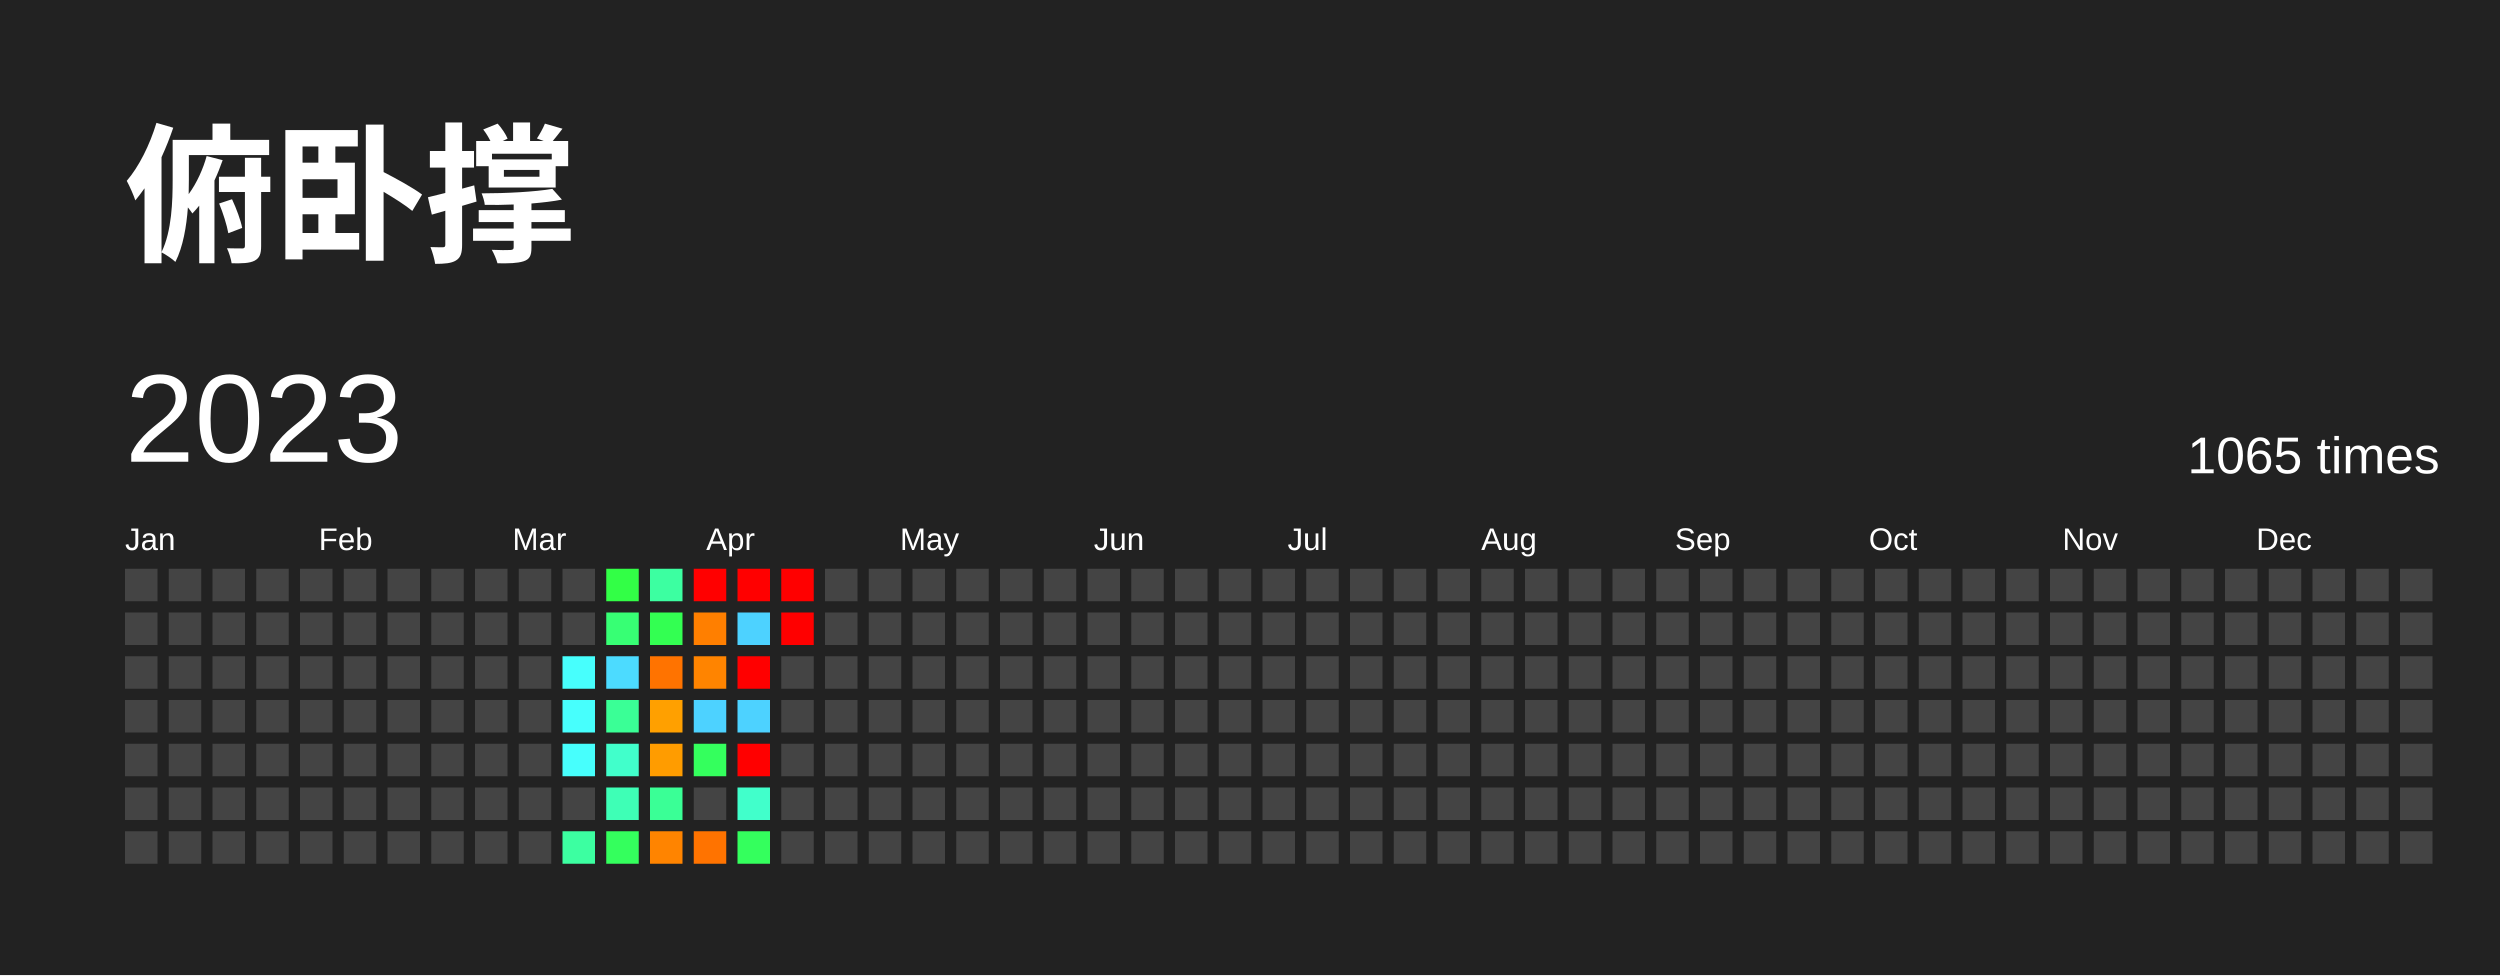
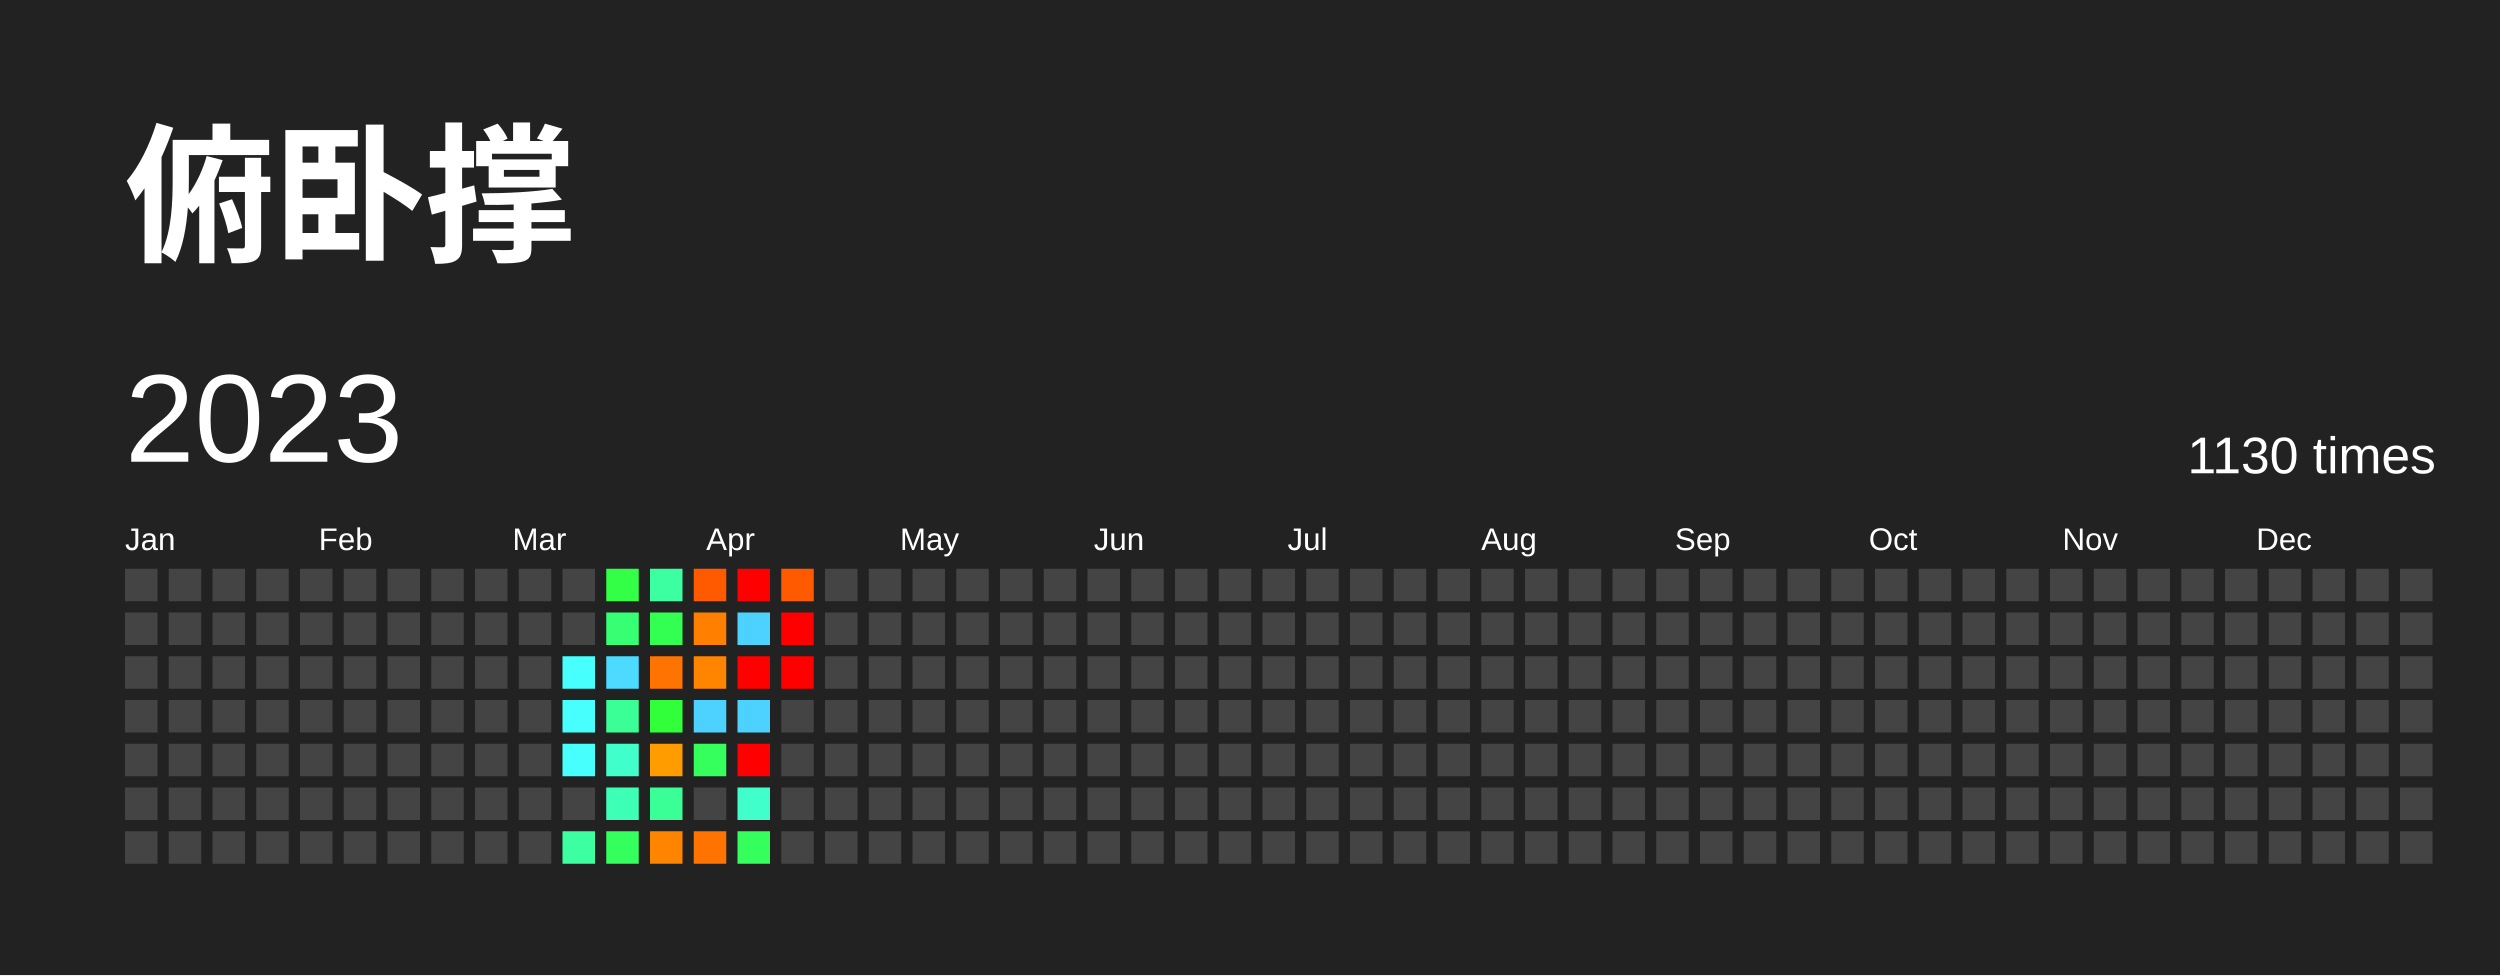
<svg xmlns="http://www.w3.org/2000/svg" baseProfile="full" height="78mm" version="1.1" viewBox="0,0,200,78" width="200mm">
  <defs />
  <rect fill="#222222" height="78" width="200" x="0" y="0" />
  <text fill="#FFFFFF" style="font-size:12px; font-family:Arial; font-weight:bold;" x="10" y="20">俯卧撑</text>
  <text dominant-baseline="hanging" fill="#FFFFFF" style="font-size:10.0px; font-family:Arial;" x="10" y="30">2023</text>
-   <text dominant-baseline="hanging" fill="#FFFFFF" style="font-size:4.125px; font-family:Arial;" x="175" y="35">1065 times</text>
+   <text dominant-baseline="hanging" fill="#FFFFFF" style="font-size:4.125px; font-family:Arial;" x="175" y="35">1130 times</text>
  <text fill="#FFFFFF" style="font-size:2.5px; font-family:Arial" x="10.0" y="44">Jan</text>
  <text fill="#FFFFFF" style="font-size:2.5px; font-family:Arial" x="25.5" y="44">Feb</text>
  <text fill="#FFFFFF" style="font-size:2.5px; font-family:Arial" x="41.0" y="44">Mar</text>
  <text fill="#FFFFFF" style="font-size:2.5px; font-family:Arial" x="56.5" y="44">Apr</text>
  <text fill="#FFFFFF" style="font-size:2.5px; font-family:Arial" x="72.0" y="44">May</text>
  <text fill="#FFFFFF" style="font-size:2.5px; font-family:Arial" x="87.5" y="44">Jun</text>
  <text fill="#FFFFFF" style="font-size:2.5px; font-family:Arial" x="103.0" y="44">Jul</text>
  <text fill="#FFFFFF" style="font-size:2.5px; font-family:Arial" x="118.5" y="44">Aug</text>
  <text fill="#FFFFFF" style="font-size:2.5px; font-family:Arial" x="134.0" y="44">Sep</text>
  <text fill="#FFFFFF" style="font-size:2.5px; font-family:Arial" x="149.5" y="44">Oct</text>
  <text fill="#FFFFFF" style="font-size:2.5px; font-family:Arial" x="165.0" y="44">Nov</text>
  <text fill="#FFFFFF" style="font-size:2.5px; font-family:Arial" x="180.5" y="44">Dec</text>
  <rect fill="#444444" height="2.6" width="2.6" x="10.0" y="45.5" />
  <rect fill="#444444" height="2.6" width="2.6" x="10.0" y="49.0" />
  <rect fill="#444444" height="2.6" width="2.6" x="10.0" y="52.5" />
  <rect fill="#444444" height="2.6" width="2.6" x="10.0" y="56.0" />
  <rect fill="#444444" height="2.6" width="2.6" x="10.0" y="59.5" />
  <rect fill="#444444" height="2.6" width="2.6" x="10.0" y="63.0" />
  <rect fill="#444444" height="2.6" width="2.6" x="10.0" y="66.5" />
  <rect fill="#444444" height="2.6" width="2.6" x="13.5" y="45.5" />
  <rect fill="#444444" height="2.6" width="2.6" x="13.5" y="49.0" />
  <rect fill="#444444" height="2.6" width="2.6" x="13.5" y="52.5" />
  <rect fill="#444444" height="2.6" width="2.6" x="13.5" y="56.0" />
  <rect fill="#444444" height="2.6" width="2.6" x="13.5" y="59.5" />
  <rect fill="#444444" height="2.6" width="2.6" x="13.5" y="63.0" />
  <rect fill="#444444" height="2.6" width="2.6" x="13.5" y="66.5" />
  <rect fill="#444444" height="2.6" width="2.6" x="17.0" y="45.5" />
  <rect fill="#444444" height="2.6" width="2.6" x="17.0" y="49.0" />
  <rect fill="#444444" height="2.6" width="2.6" x="17.0" y="52.5" />
  <rect fill="#444444" height="2.6" width="2.6" x="17.0" y="56.0" />
  <rect fill="#444444" height="2.6" width="2.6" x="17.0" y="59.5" />
  <rect fill="#444444" height="2.6" width="2.6" x="17.0" y="63.0" />
  <rect fill="#444444" height="2.6" width="2.6" x="17.0" y="66.5" />
  <rect fill="#444444" height="2.6" width="2.6" x="20.5" y="45.5" />
  <rect fill="#444444" height="2.6" width="2.6" x="20.5" y="49.0" />
  <rect fill="#444444" height="2.6" width="2.6" x="20.5" y="52.5" />
  <rect fill="#444444" height="2.6" width="2.6" x="20.5" y="56.0" />
  <rect fill="#444444" height="2.6" width="2.6" x="20.5" y="59.5" />
  <rect fill="#444444" height="2.6" width="2.6" x="20.5" y="63.0" />
  <rect fill="#444444" height="2.6" width="2.6" x="20.5" y="66.5" />
  <rect fill="#444444" height="2.6" width="2.6" x="24.0" y="45.5" />
  <rect fill="#444444" height="2.6" width="2.6" x="24.0" y="49.0" />
  <rect fill="#444444" height="2.6" width="2.6" x="24.0" y="52.5" />
  <rect fill="#444444" height="2.6" width="2.6" x="24.0" y="56.0" />
  <rect fill="#444444" height="2.6" width="2.6" x="24.0" y="59.5" />
  <rect fill="#444444" height="2.6" width="2.6" x="24.0" y="63.0" />
  <rect fill="#444444" height="2.6" width="2.6" x="24.0" y="66.5" />
  <rect fill="#444444" height="2.6" width="2.6" x="27.5" y="45.5" />
  <rect fill="#444444" height="2.6" width="2.6" x="27.5" y="49.0" />
  <rect fill="#444444" height="2.6" width="2.6" x="27.5" y="52.5" />
  <rect fill="#444444" height="2.6" width="2.6" x="27.5" y="56.0" />
  <rect fill="#444444" height="2.6" width="2.6" x="27.5" y="59.5" />
  <rect fill="#444444" height="2.6" width="2.6" x="27.5" y="63.0" />
  <rect fill="#444444" height="2.6" width="2.6" x="27.5" y="66.5" />
  <rect fill="#444444" height="2.6" width="2.6" x="31.0" y="45.5" />
  <rect fill="#444444" height="2.6" width="2.6" x="31.0" y="49.0" />
  <rect fill="#444444" height="2.6" width="2.6" x="31.0" y="52.5" />
  <rect fill="#444444" height="2.6" width="2.6" x="31.0" y="56.0" />
  <rect fill="#444444" height="2.6" width="2.6" x="31.0" y="59.5" />
  <rect fill="#444444" height="2.6" width="2.6" x="31.0" y="63.0" />
  <rect fill="#444444" height="2.6" width="2.6" x="31.0" y="66.5" />
  <rect fill="#444444" height="2.6" width="2.6" x="34.5" y="45.5" />
  <rect fill="#444444" height="2.6" width="2.6" x="34.5" y="49.0" />
  <rect fill="#444444" height="2.6" width="2.6" x="34.5" y="52.5" />
  <rect fill="#444444" height="2.6" width="2.6" x="34.5" y="56.0" />
  <rect fill="#444444" height="2.6" width="2.6" x="34.5" y="59.5" />
  <rect fill="#444444" height="2.6" width="2.6" x="34.5" y="63.0" />
  <rect fill="#444444" height="2.6" width="2.6" x="34.5" y="66.5" />
  <rect fill="#444444" height="2.6" width="2.6" x="38.0" y="45.5" />
  <rect fill="#444444" height="2.6" width="2.6" x="38.0" y="49.0" />
  <rect fill="#444444" height="2.6" width="2.6" x="38.0" y="52.5" />
  <rect fill="#444444" height="2.6" width="2.6" x="38.0" y="56.0" />
  <rect fill="#444444" height="2.6" width="2.6" x="38.0" y="59.5" />
  <rect fill="#444444" height="2.6" width="2.6" x="38.0" y="63.0" />
  <rect fill="#444444" height="2.6" width="2.6" x="38.0" y="66.5" />
  <rect fill="#444444" height="2.6" width="2.6" x="41.5" y="45.5" />
  <rect fill="#444444" height="2.6" width="2.6" x="41.5" y="49.0" />
  <rect fill="#444444" height="2.6" width="2.6" x="41.5" y="52.5" />
  <rect fill="#444444" height="2.6" width="2.6" x="41.5" y="56.0" />
  <rect fill="#444444" height="2.6" width="2.6" x="41.5" y="59.5" />
  <rect fill="#444444" height="2.6" width="2.6" x="41.5" y="63.0" />
  <rect fill="#444444" height="2.6" width="2.6" x="41.5" y="66.5" />
  <rect fill="#444444" height="2.6" width="2.6" x="45.0" y="45.5" />
  <rect fill="#444444" height="2.6" width="2.6" x="45.0" y="49.0" />
  <rect fill="#47fffd" height="2.6" width="2.6" x="45.0" y="52.5" />
  <rect fill="#47fffd" height="2.6" width="2.6" x="45.0" y="56.0" />
  <rect fill="#47fffd" height="2.6" width="2.6" x="45.0" y="59.5" />
  <rect fill="#444444" height="2.6" width="2.6" x="45.0" y="63.0" />
  <rect fill="#3cffa1" height="2.6" width="2.6" x="45.0" y="66.5" />
  <rect fill="#32ff46" height="2.6" width="2.6" x="48.5" y="45.5" />
  <rect fill="#37ff74" height="2.6" width="2.6" x="48.5" y="49.0" />
  <rect fill="#4cdbff" height="2.6" width="2.6" x="48.5" y="52.5" />
  <rect fill="#3aff96" height="2.6" width="2.6" x="48.5" y="56.0" />
  <rect fill="#41ffcb" height="2.6" width="2.6" x="48.5" y="59.5" />
  <rect fill="#3effb6" height="2.6" width="2.6" x="48.5" y="63.0" />
  <rect fill="#34ff5d" height="2.6" width="2.6" x="48.5" y="66.5" />
  <rect fill="#3cffa1" height="2.6" width="2.6" x="52.0" y="45.5" />
  <rect fill="#33ff52" height="2.6" width="2.6" x="52.0" y="49.0" />
  <rect fill="#ff7300" height="2.6" width="2.6" x="52.0" y="52.5" />
-   <rect fill="#ffa000" height="2.6" width="2.6" x="52.0" y="56.0" />
+   <rect fill="#30ff3a" height="2.6" width="2.6" x="52.0" y="56.0" />
  <rect fill="#ff9c00" height="2.6" width="2.6" x="52.0" y="59.5" />
  <rect fill="#3aff96" height="2.6" width="2.6" x="52.0" y="63.0" />
  <rect fill="#ff8400" height="2.6" width="2.6" x="52.0" y="66.5" />
-   <rect fill="red" height="2.6" width="2.6" x="55.5" y="45.5" />
+   <rect fill="#ff5a00" height="2.6" width="2.6" x="55.5" y="45.5" />
  <rect fill="#ff7f00" height="2.6" width="2.6" x="55.5" y="49.0" />
  <rect fill="#ff8400" height="2.6" width="2.6" x="55.5" y="52.5" />
  <rect fill="#4dd2ff" height="2.6" width="2.6" x="55.5" y="56.0" />
  <rect fill="#34ff5d" height="2.6" width="2.6" x="55.5" y="59.5" />
  <rect fill="#444444" height="2.6" width="2.6" x="55.5" y="63.0" />
  <rect fill="#ff7300" height="2.6" width="2.6" x="55.5" y="66.5" />
  <rect fill="red" height="2.6" width="2.6" x="59.0" y="45.5" />
  <rect fill="#4dd2ff" height="2.6" width="2.6" x="59.0" y="49.0" />
  <rect fill="red" height="2.6" width="2.6" x="59.0" y="52.5" />
  <rect fill="#4dd2ff" height="2.6" width="2.6" x="59.0" y="56.0" />
  <rect fill="red" height="2.6" width="2.6" x="59.0" y="59.5" />
  <rect fill="#41ffcb" height="2.6" width="2.6" x="59.0" y="63.0" />
  <rect fill="#34ff5d" height="2.6" width="2.6" x="59.0" y="66.5" />
-   <rect fill="red" height="2.6" width="2.6" x="62.5" y="45.5" />
+   <rect fill="#ff5a00" height="2.6" width="2.6" x="62.5" y="45.5" />
  <rect fill="red" height="2.6" width="2.6" x="62.5" y="49.0" />
-   <rect fill="#444444" height="2.6" width="2.6" x="62.5" y="52.5" />
+   <rect fill="red" height="2.6" width="2.6" x="62.5" y="52.5" />
  <rect fill="#444444" height="2.6" width="2.6" x="62.5" y="56.0" />
  <rect fill="#444444" height="2.6" width="2.6" x="62.5" y="59.5" />
  <rect fill="#444444" height="2.6" width="2.6" x="62.5" y="63.0" />
  <rect fill="#444444" height="2.6" width="2.6" x="62.5" y="66.5" />
  <rect fill="#444444" height="2.6" width="2.6" x="66.0" y="45.5" />
  <rect fill="#444444" height="2.6" width="2.6" x="66.0" y="49.0" />
  <rect fill="#444444" height="2.6" width="2.6" x="66.0" y="52.5" />
  <rect fill="#444444" height="2.6" width="2.6" x="66.0" y="56.0" />
  <rect fill="#444444" height="2.6" width="2.6" x="66.0" y="59.5" />
  <rect fill="#444444" height="2.6" width="2.6" x="66.0" y="63.0" />
  <rect fill="#444444" height="2.6" width="2.6" x="66.0" y="66.5" />
  <rect fill="#444444" height="2.6" width="2.6" x="69.5" y="45.5" />
  <rect fill="#444444" height="2.6" width="2.6" x="69.5" y="49.0" />
  <rect fill="#444444" height="2.6" width="2.6" x="69.5" y="52.5" />
  <rect fill="#444444" height="2.6" width="2.6" x="69.5" y="56.0" />
  <rect fill="#444444" height="2.6" width="2.6" x="69.5" y="59.5" />
  <rect fill="#444444" height="2.6" width="2.6" x="69.5" y="63.0" />
  <rect fill="#444444" height="2.6" width="2.6" x="69.5" y="66.5" />
  <rect fill="#444444" height="2.6" width="2.6" x="73.0" y="45.5" />
  <rect fill="#444444" height="2.6" width="2.6" x="73.0" y="49.0" />
  <rect fill="#444444" height="2.6" width="2.6" x="73.0" y="52.5" />
  <rect fill="#444444" height="2.6" width="2.6" x="73.0" y="56.0" />
  <rect fill="#444444" height="2.6" width="2.6" x="73.0" y="59.5" />
  <rect fill="#444444" height="2.6" width="2.6" x="73.0" y="63.0" />
  <rect fill="#444444" height="2.6" width="2.6" x="73.0" y="66.5" />
  <rect fill="#444444" height="2.6" width="2.6" x="76.5" y="45.5" />
  <rect fill="#444444" height="2.6" width="2.6" x="76.5" y="49.0" />
  <rect fill="#444444" height="2.6" width="2.6" x="76.5" y="52.5" />
  <rect fill="#444444" height="2.6" width="2.6" x="76.5" y="56.0" />
  <rect fill="#444444" height="2.6" width="2.6" x="76.5" y="59.5" />
  <rect fill="#444444" height="2.6" width="2.6" x="76.5" y="63.0" />
  <rect fill="#444444" height="2.6" width="2.6" x="76.5" y="66.5" />
  <rect fill="#444444" height="2.6" width="2.6" x="80.0" y="45.5" />
  <rect fill="#444444" height="2.6" width="2.6" x="80.0" y="49.0" />
  <rect fill="#444444" height="2.6" width="2.6" x="80.0" y="52.5" />
  <rect fill="#444444" height="2.6" width="2.6" x="80.0" y="56.0" />
  <rect fill="#444444" height="2.6" width="2.6" x="80.0" y="59.5" />
  <rect fill="#444444" height="2.6" width="2.6" x="80.0" y="63.0" />
  <rect fill="#444444" height="2.6" width="2.6" x="80.0" y="66.5" />
  <rect fill="#444444" height="2.6" width="2.6" x="83.5" y="45.5" />
  <rect fill="#444444" height="2.6" width="2.6" x="83.5" y="49.0" />
  <rect fill="#444444" height="2.6" width="2.6" x="83.5" y="52.5" />
  <rect fill="#444444" height="2.6" width="2.6" x="83.5" y="56.0" />
  <rect fill="#444444" height="2.6" width="2.6" x="83.5" y="59.5" />
  <rect fill="#444444" height="2.6" width="2.6" x="83.5" y="63.0" />
  <rect fill="#444444" height="2.6" width="2.6" x="83.5" y="66.5" />
  <rect fill="#444444" height="2.6" width="2.6" x="87.0" y="45.5" />
  <rect fill="#444444" height="2.6" width="2.6" x="87.0" y="49.0" />
  <rect fill="#444444" height="2.6" width="2.6" x="87.0" y="52.5" />
  <rect fill="#444444" height="2.6" width="2.6" x="87.0" y="56.0" />
  <rect fill="#444444" height="2.6" width="2.6" x="87.0" y="59.5" />
  <rect fill="#444444" height="2.6" width="2.6" x="87.0" y="63.0" />
  <rect fill="#444444" height="2.6" width="2.6" x="87.0" y="66.5" />
  <rect fill="#444444" height="2.6" width="2.6" x="90.5" y="45.5" />
  <rect fill="#444444" height="2.6" width="2.6" x="90.5" y="49.0" />
  <rect fill="#444444" height="2.6" width="2.6" x="90.5" y="52.5" />
  <rect fill="#444444" height="2.6" width="2.6" x="90.5" y="56.0" />
  <rect fill="#444444" height="2.6" width="2.6" x="90.5" y="59.5" />
  <rect fill="#444444" height="2.6" width="2.6" x="90.5" y="63.0" />
  <rect fill="#444444" height="2.6" width="2.6" x="90.5" y="66.5" />
  <rect fill="#444444" height="2.6" width="2.6" x="94.0" y="45.5" />
  <rect fill="#444444" height="2.6" width="2.6" x="94.0" y="49.0" />
  <rect fill="#444444" height="2.6" width="2.6" x="94.0" y="52.5" />
  <rect fill="#444444" height="2.6" width="2.6" x="94.0" y="56.0" />
  <rect fill="#444444" height="2.6" width="2.6" x="94.0" y="59.5" />
  <rect fill="#444444" height="2.6" width="2.6" x="94.0" y="63.0" />
  <rect fill="#444444" height="2.6" width="2.6" x="94.0" y="66.5" />
  <rect fill="#444444" height="2.6" width="2.6" x="97.5" y="45.5" />
  <rect fill="#444444" height="2.6" width="2.6" x="97.5" y="49.0" />
  <rect fill="#444444" height="2.6" width="2.6" x="97.5" y="52.5" />
  <rect fill="#444444" height="2.6" width="2.6" x="97.5" y="56.0" />
  <rect fill="#444444" height="2.6" width="2.6" x="97.5" y="59.5" />
  <rect fill="#444444" height="2.6" width="2.6" x="97.5" y="63.0" />
  <rect fill="#444444" height="2.6" width="2.6" x="97.5" y="66.5" />
  <rect fill="#444444" height="2.6" width="2.6" x="101.0" y="45.5" />
  <rect fill="#444444" height="2.6" width="2.6" x="101.0" y="49.0" />
  <rect fill="#444444" height="2.6" width="2.6" x="101.0" y="52.5" />
  <rect fill="#444444" height="2.6" width="2.6" x="101.0" y="56.0" />
  <rect fill="#444444" height="2.6" width="2.6" x="101.0" y="59.5" />
  <rect fill="#444444" height="2.6" width="2.6" x="101.0" y="63.0" />
  <rect fill="#444444" height="2.6" width="2.6" x="101.0" y="66.5" />
  <rect fill="#444444" height="2.6" width="2.6" x="104.5" y="45.5" />
  <rect fill="#444444" height="2.6" width="2.6" x="104.5" y="49.0" />
  <rect fill="#444444" height="2.6" width="2.6" x="104.5" y="52.5" />
  <rect fill="#444444" height="2.6" width="2.6" x="104.5" y="56.0" />
  <rect fill="#444444" height="2.6" width="2.6" x="104.5" y="59.5" />
  <rect fill="#444444" height="2.6" width="2.6" x="104.5" y="63.0" />
  <rect fill="#444444" height="2.6" width="2.6" x="104.5" y="66.5" />
  <rect fill="#444444" height="2.6" width="2.6" x="108.0" y="45.5" />
  <rect fill="#444444" height="2.6" width="2.6" x="108.0" y="49.0" />
  <rect fill="#444444" height="2.6" width="2.6" x="108.0" y="52.5" />
  <rect fill="#444444" height="2.6" width="2.6" x="108.0" y="56.0" />
  <rect fill="#444444" height="2.6" width="2.6" x="108.0" y="59.5" />
  <rect fill="#444444" height="2.6" width="2.6" x="108.0" y="63.0" />
  <rect fill="#444444" height="2.6" width="2.6" x="108.0" y="66.5" />
  <rect fill="#444444" height="2.6" width="2.6" x="111.5" y="45.5" />
  <rect fill="#444444" height="2.6" width="2.6" x="111.5" y="49.0" />
  <rect fill="#444444" height="2.6" width="2.6" x="111.5" y="52.5" />
  <rect fill="#444444" height="2.6" width="2.6" x="111.5" y="56.0" />
  <rect fill="#444444" height="2.6" width="2.6" x="111.5" y="59.5" />
  <rect fill="#444444" height="2.6" width="2.6" x="111.5" y="63.0" />
  <rect fill="#444444" height="2.6" width="2.6" x="111.5" y="66.5" />
  <rect fill="#444444" height="2.6" width="2.6" x="115.0" y="45.5" />
  <rect fill="#444444" height="2.6" width="2.6" x="115.0" y="49.0" />
  <rect fill="#444444" height="2.6" width="2.6" x="115.0" y="52.5" />
  <rect fill="#444444" height="2.6" width="2.6" x="115.0" y="56.0" />
  <rect fill="#444444" height="2.6" width="2.6" x="115.0" y="59.5" />
  <rect fill="#444444" height="2.6" width="2.6" x="115.0" y="63.0" />
  <rect fill="#444444" height="2.6" width="2.6" x="115.0" y="66.5" />
  <rect fill="#444444" height="2.6" width="2.6" x="118.5" y="45.5" />
  <rect fill="#444444" height="2.6" width="2.6" x="118.5" y="49.0" />
  <rect fill="#444444" height="2.6" width="2.6" x="118.5" y="52.5" />
  <rect fill="#444444" height="2.6" width="2.6" x="118.5" y="56.0" />
  <rect fill="#444444" height="2.6" width="2.6" x="118.5" y="59.5" />
  <rect fill="#444444" height="2.6" width="2.6" x="118.5" y="63.0" />
  <rect fill="#444444" height="2.6" width="2.6" x="118.5" y="66.5" />
  <rect fill="#444444" height="2.6" width="2.6" x="122.0" y="45.5" />
  <rect fill="#444444" height="2.6" width="2.6" x="122.0" y="49.0" />
  <rect fill="#444444" height="2.6" width="2.6" x="122.0" y="52.5" />
  <rect fill="#444444" height="2.6" width="2.6" x="122.0" y="56.0" />
  <rect fill="#444444" height="2.6" width="2.6" x="122.0" y="59.5" />
  <rect fill="#444444" height="2.6" width="2.6" x="122.0" y="63.0" />
  <rect fill="#444444" height="2.6" width="2.6" x="122.0" y="66.5" />
  <rect fill="#444444" height="2.6" width="2.6" x="125.5" y="45.5" />
  <rect fill="#444444" height="2.6" width="2.6" x="125.5" y="49.0" />
  <rect fill="#444444" height="2.6" width="2.6" x="125.5" y="52.5" />
  <rect fill="#444444" height="2.6" width="2.6" x="125.5" y="56.0" />
  <rect fill="#444444" height="2.6" width="2.6" x="125.5" y="59.5" />
  <rect fill="#444444" height="2.6" width="2.6" x="125.5" y="63.0" />
  <rect fill="#444444" height="2.6" width="2.6" x="125.5" y="66.5" />
  <rect fill="#444444" height="2.6" width="2.6" x="129.0" y="45.5" />
  <rect fill="#444444" height="2.6" width="2.6" x="129.0" y="49.0" />
  <rect fill="#444444" height="2.6" width="2.6" x="129.0" y="52.5" />
  <rect fill="#444444" height="2.6" width="2.6" x="129.0" y="56.0" />
  <rect fill="#444444" height="2.6" width="2.6" x="129.0" y="59.5" />
  <rect fill="#444444" height="2.6" width="2.6" x="129.0" y="63.0" />
  <rect fill="#444444" height="2.6" width="2.6" x="129.0" y="66.5" />
  <rect fill="#444444" height="2.6" width="2.6" x="132.5" y="45.5" />
  <rect fill="#444444" height="2.6" width="2.6" x="132.5" y="49.0" />
  <rect fill="#444444" height="2.6" width="2.6" x="132.5" y="52.5" />
  <rect fill="#444444" height="2.6" width="2.6" x="132.5" y="56.0" />
  <rect fill="#444444" height="2.6" width="2.6" x="132.5" y="59.5" />
  <rect fill="#444444" height="2.6" width="2.6" x="132.5" y="63.0" />
  <rect fill="#444444" height="2.6" width="2.6" x="132.5" y="66.5" />
  <rect fill="#444444" height="2.6" width="2.6" x="136.0" y="45.5" />
  <rect fill="#444444" height="2.6" width="2.6" x="136.0" y="49.0" />
  <rect fill="#444444" height="2.6" width="2.6" x="136.0" y="52.5" />
  <rect fill="#444444" height="2.6" width="2.6" x="136.0" y="56.0" />
  <rect fill="#444444" height="2.6" width="2.6" x="136.0" y="59.5" />
  <rect fill="#444444" height="2.6" width="2.6" x="136.0" y="63.0" />
  <rect fill="#444444" height="2.6" width="2.6" x="136.0" y="66.5" />
  <rect fill="#444444" height="2.6" width="2.6" x="139.5" y="45.5" />
  <rect fill="#444444" height="2.6" width="2.6" x="139.5" y="49.0" />
  <rect fill="#444444" height="2.6" width="2.6" x="139.5" y="52.5" />
  <rect fill="#444444" height="2.6" width="2.6" x="139.5" y="56.0" />
  <rect fill="#444444" height="2.6" width="2.6" x="139.5" y="59.5" />
  <rect fill="#444444" height="2.6" width="2.6" x="139.5" y="63.0" />
  <rect fill="#444444" height="2.6" width="2.6" x="139.5" y="66.5" />
  <rect fill="#444444" height="2.6" width="2.6" x="143.0" y="45.5" />
  <rect fill="#444444" height="2.6" width="2.6" x="143.0" y="49.0" />
  <rect fill="#444444" height="2.6" width="2.6" x="143.0" y="52.5" />
  <rect fill="#444444" height="2.6" width="2.6" x="143.0" y="56.0" />
  <rect fill="#444444" height="2.6" width="2.6" x="143.0" y="59.5" />
  <rect fill="#444444" height="2.6" width="2.6" x="143.0" y="63.0" />
  <rect fill="#444444" height="2.6" width="2.6" x="143.0" y="66.5" />
  <rect fill="#444444" height="2.6" width="2.6" x="146.5" y="45.5" />
  <rect fill="#444444" height="2.6" width="2.6" x="146.5" y="49.0" />
  <rect fill="#444444" height="2.6" width="2.6" x="146.5" y="52.5" />
  <rect fill="#444444" height="2.6" width="2.6" x="146.5" y="56.0" />
  <rect fill="#444444" height="2.6" width="2.6" x="146.5" y="59.5" />
  <rect fill="#444444" height="2.6" width="2.6" x="146.5" y="63.0" />
  <rect fill="#444444" height="2.6" width="2.6" x="146.5" y="66.5" />
  <rect fill="#444444" height="2.6" width="2.6" x="150.0" y="45.5" />
  <rect fill="#444444" height="2.6" width="2.6" x="150.0" y="49.0" />
  <rect fill="#444444" height="2.6" width="2.6" x="150.0" y="52.5" />
  <rect fill="#444444" height="2.6" width="2.6" x="150.0" y="56.0" />
  <rect fill="#444444" height="2.6" width="2.6" x="150.0" y="59.5" />
  <rect fill="#444444" height="2.6" width="2.6" x="150.0" y="63.0" />
  <rect fill="#444444" height="2.6" width="2.6" x="150.0" y="66.5" />
  <rect fill="#444444" height="2.6" width="2.6" x="153.5" y="45.5" />
  <rect fill="#444444" height="2.6" width="2.6" x="153.5" y="49.0" />
  <rect fill="#444444" height="2.6" width="2.6" x="153.5" y="52.5" />
  <rect fill="#444444" height="2.6" width="2.6" x="153.5" y="56.0" />
  <rect fill="#444444" height="2.6" width="2.6" x="153.5" y="59.5" />
  <rect fill="#444444" height="2.6" width="2.6" x="153.5" y="63.0" />
  <rect fill="#444444" height="2.6" width="2.6" x="153.5" y="66.5" />
  <rect fill="#444444" height="2.6" width="2.6" x="157.0" y="45.5" />
  <rect fill="#444444" height="2.6" width="2.6" x="157.0" y="49.0" />
  <rect fill="#444444" height="2.6" width="2.6" x="157.0" y="52.5" />
  <rect fill="#444444" height="2.6" width="2.6" x="157.0" y="56.0" />
  <rect fill="#444444" height="2.6" width="2.6" x="157.0" y="59.5" />
  <rect fill="#444444" height="2.6" width="2.6" x="157.0" y="63.0" />
  <rect fill="#444444" height="2.6" width="2.6" x="157.0" y="66.5" />
  <rect fill="#444444" height="2.6" width="2.6" x="160.5" y="45.5" />
  <rect fill="#444444" height="2.6" width="2.6" x="160.5" y="49.0" />
  <rect fill="#444444" height="2.6" width="2.6" x="160.5" y="52.5" />
  <rect fill="#444444" height="2.6" width="2.6" x="160.5" y="56.0" />
  <rect fill="#444444" height="2.6" width="2.6" x="160.5" y="59.5" />
  <rect fill="#444444" height="2.6" width="2.6" x="160.5" y="63.0" />
  <rect fill="#444444" height="2.6" width="2.6" x="160.5" y="66.5" />
  <rect fill="#444444" height="2.6" width="2.6" x="164.0" y="45.5" />
  <rect fill="#444444" height="2.6" width="2.6" x="164.0" y="49.0" />
  <rect fill="#444444" height="2.6" width="2.6" x="164.0" y="52.5" />
  <rect fill="#444444" height="2.6" width="2.6" x="164.0" y="56.0" />
  <rect fill="#444444" height="2.6" width="2.6" x="164.0" y="59.5" />
  <rect fill="#444444" height="2.6" width="2.6" x="164.0" y="63.0" />
  <rect fill="#444444" height="2.6" width="2.6" x="164.0" y="66.5" />
  <rect fill="#444444" height="2.6" width="2.6" x="167.5" y="45.5" />
  <rect fill="#444444" height="2.6" width="2.6" x="167.5" y="49.0" />
  <rect fill="#444444" height="2.6" width="2.6" x="167.5" y="52.5" />
  <rect fill="#444444" height="2.6" width="2.6" x="167.5" y="56.0" />
  <rect fill="#444444" height="2.6" width="2.6" x="167.5" y="59.5" />
  <rect fill="#444444" height="2.6" width="2.6" x="167.5" y="63.0" />
  <rect fill="#444444" height="2.6" width="2.6" x="167.5" y="66.5" />
  <rect fill="#444444" height="2.6" width="2.6" x="171.0" y="45.5" />
  <rect fill="#444444" height="2.6" width="2.6" x="171.0" y="49.0" />
  <rect fill="#444444" height="2.6" width="2.6" x="171.0" y="52.5" />
  <rect fill="#444444" height="2.6" width="2.6" x="171.0" y="56.0" />
  <rect fill="#444444" height="2.6" width="2.6" x="171.0" y="59.5" />
  <rect fill="#444444" height="2.6" width="2.6" x="171.0" y="63.0" />
  <rect fill="#444444" height="2.6" width="2.6" x="171.0" y="66.5" />
  <rect fill="#444444" height="2.6" width="2.6" x="174.5" y="45.5" />
  <rect fill="#444444" height="2.6" width="2.6" x="174.5" y="49.0" />
  <rect fill="#444444" height="2.6" width="2.6" x="174.5" y="52.5" />
  <rect fill="#444444" height="2.6" width="2.6" x="174.5" y="56.0" />
  <rect fill="#444444" height="2.6" width="2.6" x="174.5" y="59.5" />
  <rect fill="#444444" height="2.6" width="2.6" x="174.5" y="63.0" />
  <rect fill="#444444" height="2.6" width="2.6" x="174.5" y="66.5" />
  <rect fill="#444444" height="2.6" width="2.6" x="178.0" y="45.5" />
  <rect fill="#444444" height="2.6" width="2.6" x="178.0" y="49.0" />
  <rect fill="#444444" height="2.6" width="2.6" x="178.0" y="52.5" />
  <rect fill="#444444" height="2.6" width="2.6" x="178.0" y="56.0" />
  <rect fill="#444444" height="2.6" width="2.6" x="178.0" y="59.5" />
  <rect fill="#444444" height="2.6" width="2.6" x="178.0" y="63.0" />
  <rect fill="#444444" height="2.6" width="2.6" x="178.0" y="66.5" />
  <rect fill="#444444" height="2.6" width="2.6" x="181.5" y="45.5" />
  <rect fill="#444444" height="2.6" width="2.6" x="181.5" y="49.0" />
  <rect fill="#444444" height="2.6" width="2.6" x="181.5" y="52.5" />
  <rect fill="#444444" height="2.6" width="2.6" x="181.5" y="56.0" />
  <rect fill="#444444" height="2.6" width="2.6" x="181.5" y="59.5" />
  <rect fill="#444444" height="2.6" width="2.6" x="181.5" y="63.0" />
  <rect fill="#444444" height="2.6" width="2.6" x="181.5" y="66.5" />
  <rect fill="#444444" height="2.6" width="2.6" x="185.0" y="45.5" />
  <rect fill="#444444" height="2.6" width="2.6" x="185.0" y="49.0" />
  <rect fill="#444444" height="2.6" width="2.6" x="185.0" y="52.5" />
  <rect fill="#444444" height="2.6" width="2.6" x="185.0" y="56.0" />
  <rect fill="#444444" height="2.6" width="2.6" x="185.0" y="59.5" />
  <rect fill="#444444" height="2.6" width="2.6" x="185.0" y="63.0" />
  <rect fill="#444444" height="2.6" width="2.6" x="185.0" y="66.5" />
  <rect fill="#444444" height="2.6" width="2.6" x="188.5" y="45.5" />
  <rect fill="#444444" height="2.6" width="2.6" x="188.5" y="49.0" />
  <rect fill="#444444" height="2.6" width="2.6" x="188.5" y="52.5" />
  <rect fill="#444444" height="2.6" width="2.6" x="188.5" y="56.0" />
  <rect fill="#444444" height="2.6" width="2.6" x="188.5" y="59.5" />
  <rect fill="#444444" height="2.6" width="2.6" x="188.5" y="63.0" />
  <rect fill="#444444" height="2.6" width="2.6" x="188.5" y="66.5" />
  <rect fill="#444444" height="2.6" width="2.6" x="192.0" y="45.5" />
  <rect fill="#444444" height="2.6" width="2.6" x="192.0" y="49.0" />
  <rect fill="#444444" height="2.6" width="2.6" x="192.0" y="52.5" />
  <rect fill="#444444" height="2.6" width="2.6" x="192.0" y="56.0" />
  <rect fill="#444444" height="2.6" width="2.6" x="192.0" y="59.5" />
  <rect fill="#444444" height="2.6" width="2.6" x="192.0" y="63.0" />
  <rect fill="#444444" height="2.6" width="2.6" x="192.0" y="66.5" />
</svg>
